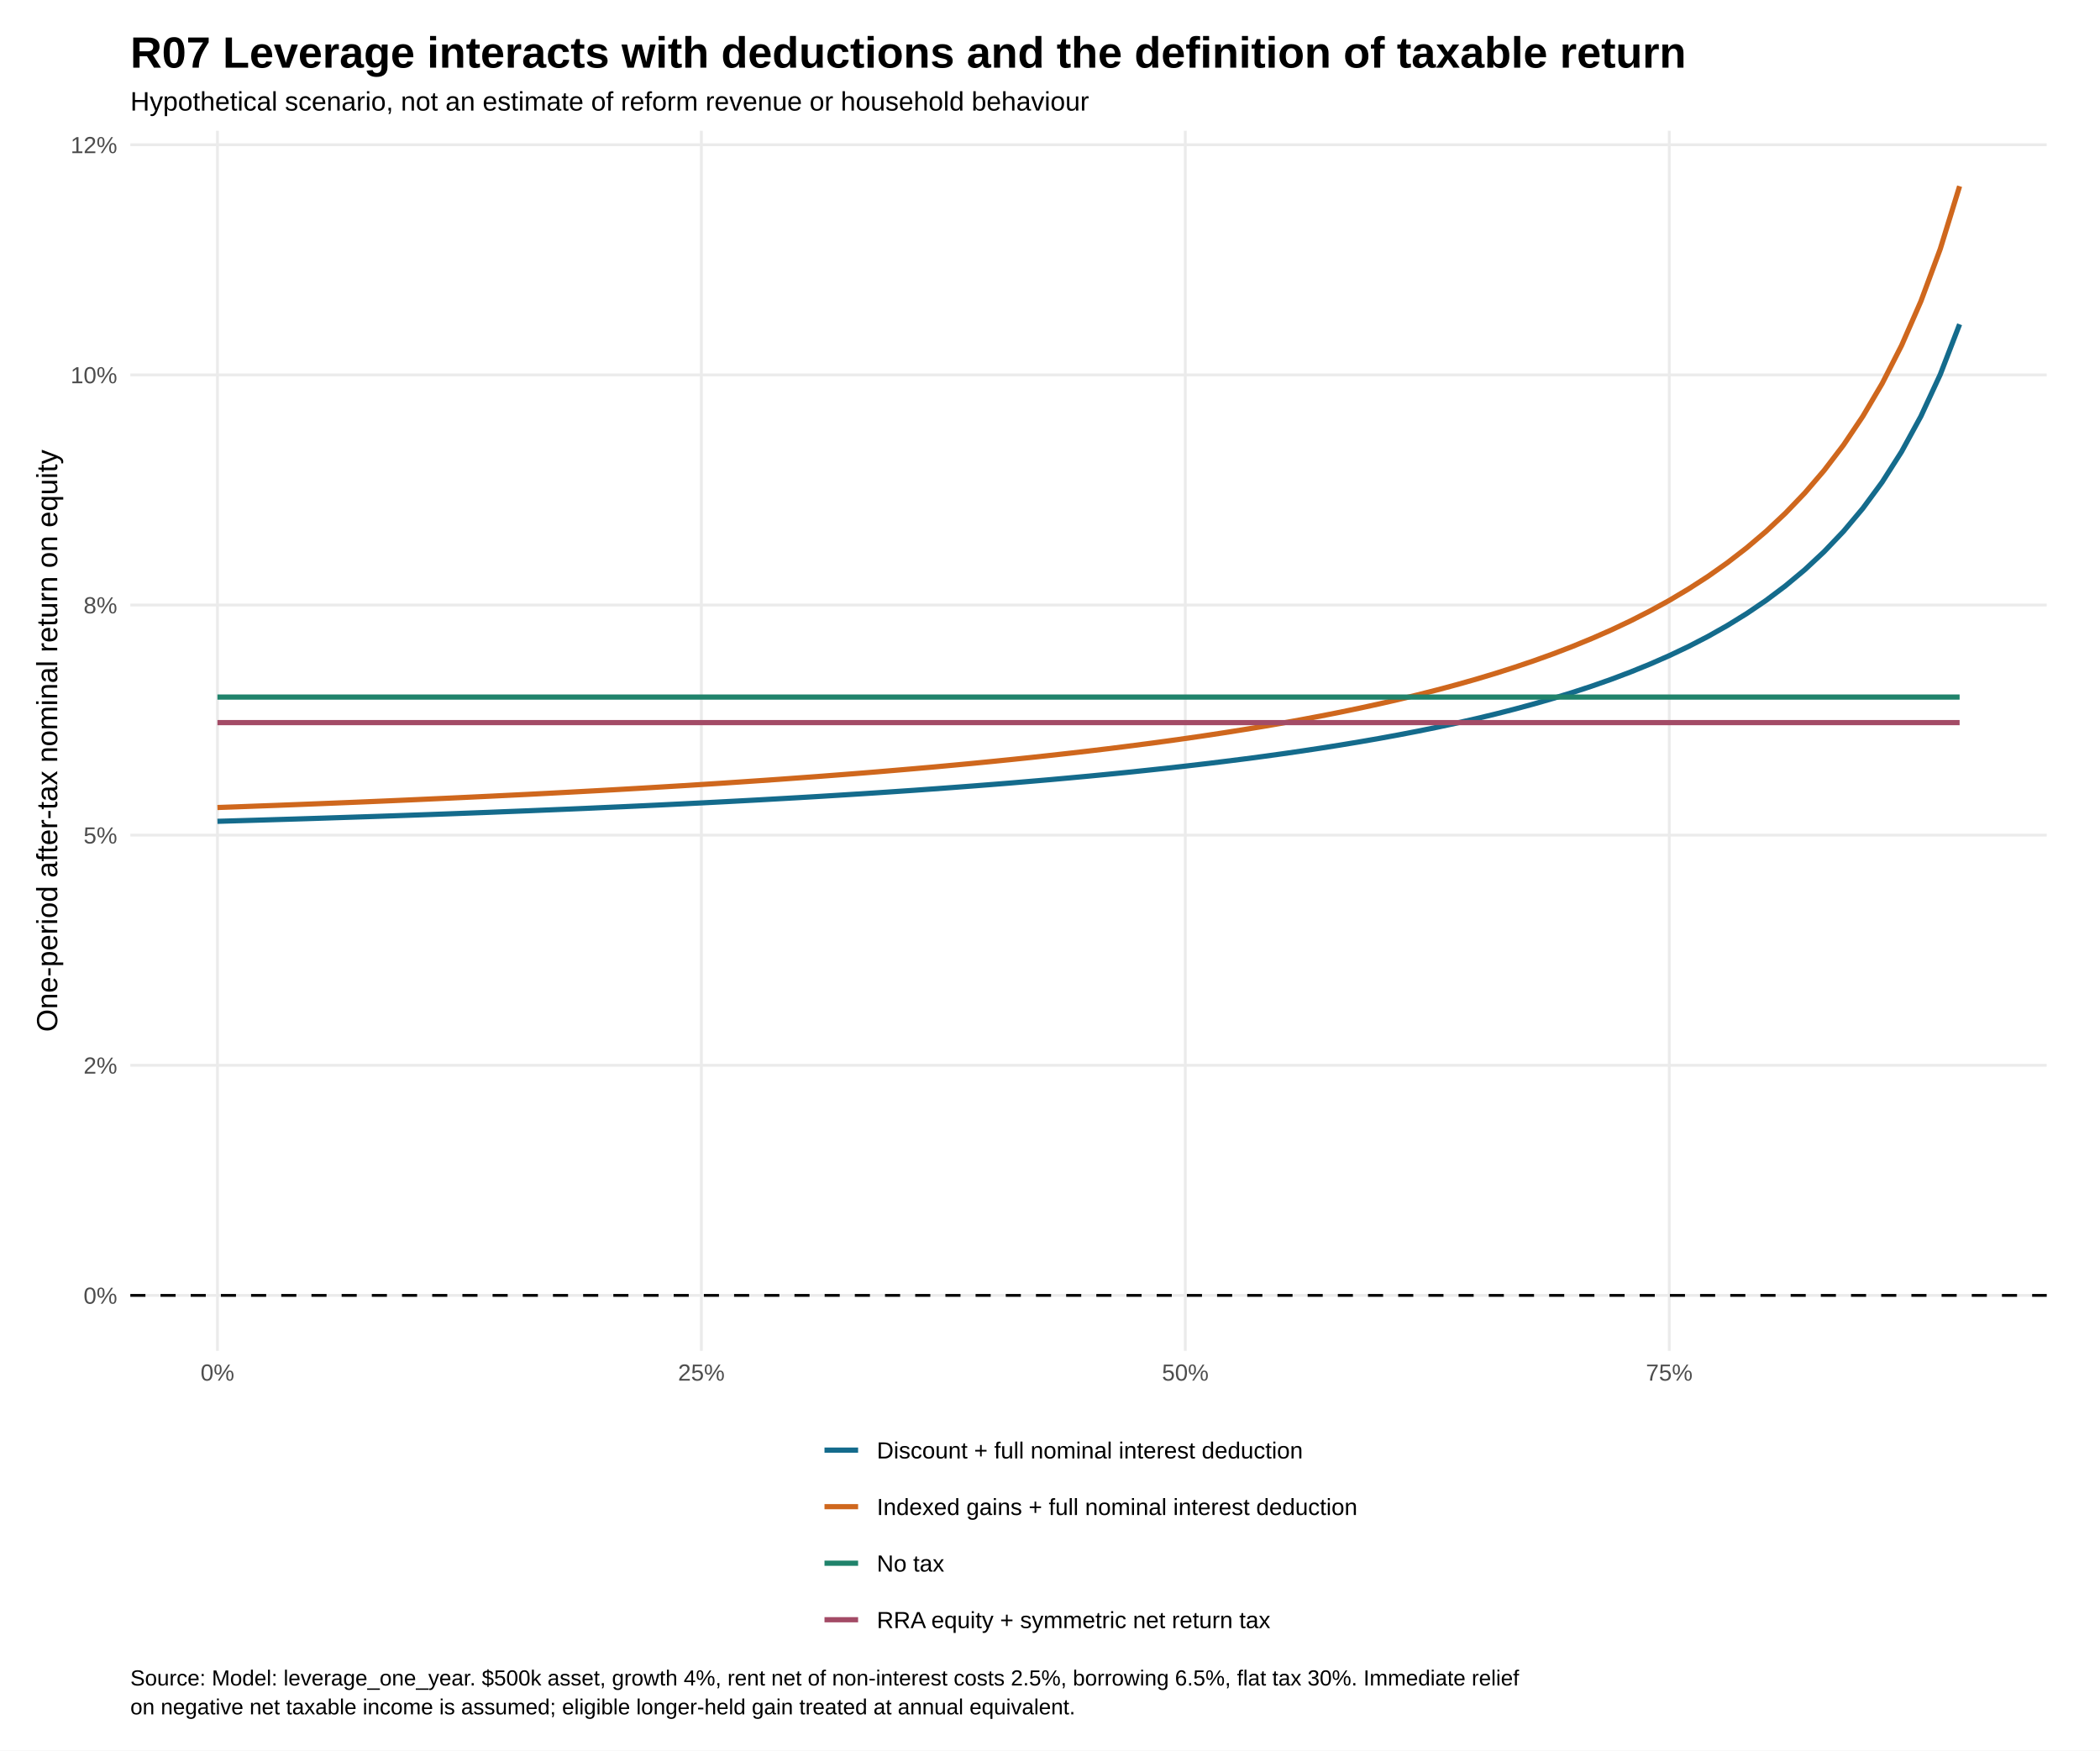
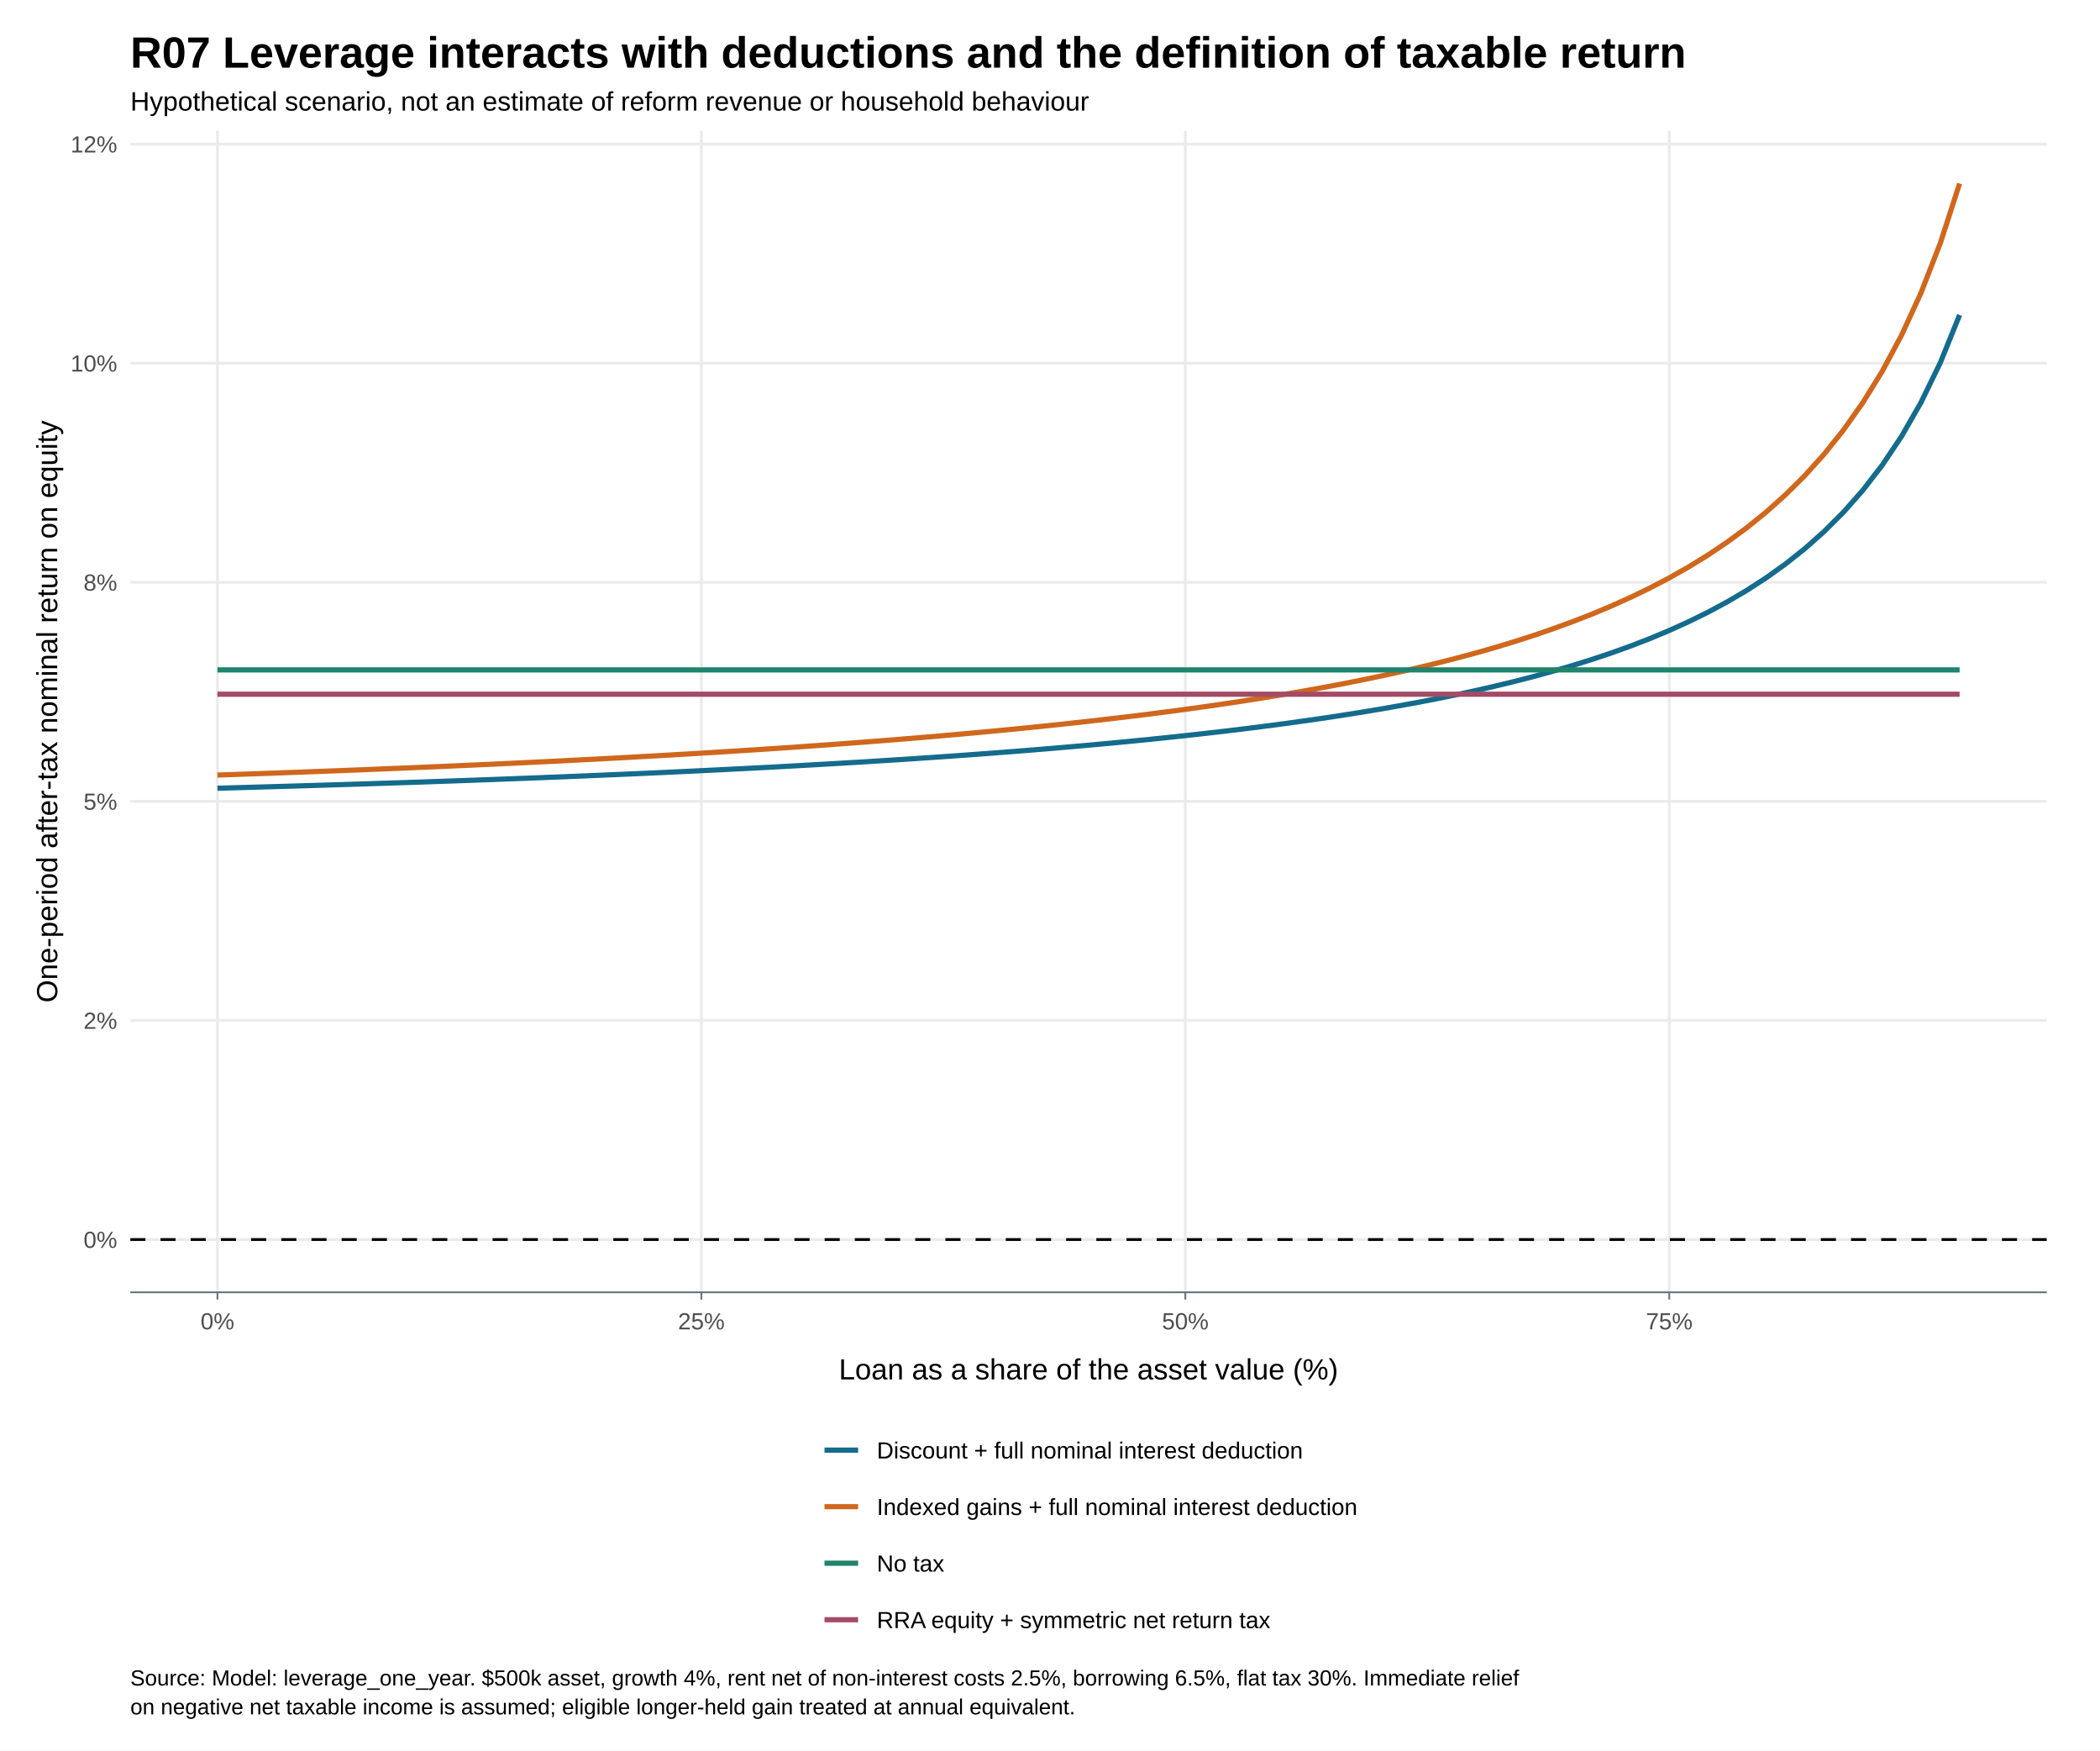
<svg xmlns="http://www.w3.org/2000/svg" width="864.00pt" height="720.00pt" viewBox="0 0 864.00 720.00">
  <g class="svglite">
    <defs>
      <style type="text/css">
    .svglite line, .svglite polyline, .svglite polygon, .svglite path, .svglite rect, .svglite circle {
      fill: none;
      stroke: #000000;
      stroke-linecap: round;
      stroke-linejoin: round;
      stroke-miterlimit: 10.00;
    }
    .svglite text {
      white-space: pre;
    }
    .svglite g.glyphgroup path {
      fill: inherit;
      stroke: none;
    }
  </style>
    </defs>
    <rect width="100%" height="100%" style="stroke: none; fill: #FFFFFF;" />
    <defs>
      <clipPath id="cpMC4wMHw4NjQuMDB8MC4wMHw3MjAuMDA=">
        <rect x="0.00" y="0.00" width="864.00" height="720.00" />
      </clipPath>
    </defs>
    <g clip-path="url(#cpMC4wMHw4NjQuMDB8MC4wMHw3MjAuMDA=)">
      <rect x="0.00" y="0.00" width="864.00" height="720.00" style="stroke-width: 1.16; stroke: none; fill: #FFFFFF;" />
    </g>
    <defs>
-       <clipPath id="cpNTMuNjJ8ODQyLjA4fDUzLjc4fDU1NS42Mw==">
-         <rect x="53.62" y="53.78" width="788.47" height="501.86" />
+       <clipPath id="cpNTMuNjJ8ODQyLjA4fDUzLjc4fDUzMS41Ng==">
+         <rect x="53.62" y="53.78" width="788.47" height="477.79" />
      </clipPath>
    </defs>
-     <g clip-path="url(#cpNTMuNjJ8ODQyLjA4fDUzLjc4fDU1NS42Mw==)">
-       <polyline points="53.62,532.82 842.08,532.82 " style="stroke-width: 1.16; stroke: #EBEBEB; stroke-linecap: butt;" />
-       <polyline points="53.62,438.17 842.08,438.17 " style="stroke-width: 1.16; stroke: #EBEBEB; stroke-linecap: butt;" />
-       <polyline points="53.62,343.51 842.08,343.51 " style="stroke-width: 1.16; stroke: #EBEBEB; stroke-linecap: butt;" />
-       <polyline points="53.62,248.86 842.08,248.86 " style="stroke-width: 1.16; stroke: #EBEBEB; stroke-linecap: butt;" />
-       <polyline points="53.62,154.20 842.08,154.20 " style="stroke-width: 1.16; stroke: #EBEBEB; stroke-linecap: butt;" />
-       <polyline points="53.62,59.55 842.08,59.55 " style="stroke-width: 1.16; stroke: #EBEBEB; stroke-linecap: butt;" />
-       <polyline points="89.46,555.63 89.46,53.78 " style="stroke-width: 1.16; stroke: #EBEBEB; stroke-linecap: butt;" />
-       <polyline points="288.56,555.63 288.56,53.78 " style="stroke-width: 1.16; stroke: #EBEBEB; stroke-linecap: butt;" />
-       <polyline points="487.67,555.63 487.67,53.78 " style="stroke-width: 1.16; stroke: #EBEBEB; stroke-linecap: butt;" />
-       <polyline points="686.78,555.63 686.78,53.78 " style="stroke-width: 1.16; stroke: #EBEBEB; stroke-linecap: butt;" />
-       <polyline points="89.46,337.83 97.42,337.60 105.38,337.37 113.35,337.13 121.31,336.89 129.28,336.64 137.24,336.38 145.21,336.12 153.17,335.86 161.13,335.59 169.10,335.31 177.06,335.03 185.03,334.74 192.99,334.44 200.96,334.14 208.92,333.82 216.88,333.51 224.85,333.18 232.81,332.85 240.78,332.51 248.74,332.15 256.71,331.80 264.67,331.43 272.64,331.05 280.60,330.66 288.56,330.26 296.53,329.85 304.49,329.43 312.46,329.00 320.42,328.55 328.39,328.10 336.35,327.63 344.31,327.14 352.28,326.64 360.24,326.13 368.21,325.60 376.17,325.06 384.14,324.49 392.10,323.91 400.06,323.31 408.03,322.69 415.99,322.05 423.96,321.38 431.92,320.70 439.89,319.98 447.85,319.25 455.81,318.48 463.78,317.69 471.74,316.86 479.71,316.01 487.67,315.12 495.64,314.19 503.60,313.22 511.56,312.22 519.53,311.17 527.49,310.07 535.46,308.92 543.42,307.72 551.39,306.46 559.35,305.14 567.31,303.76 575.28,302.30 583.24,300.77 591.21,299.15 599.17,297.45 607.14,295.65 615.10,293.74 623.06,291.71 631.03,289.56 638.99,287.27 646.96,284.83 654.92,282.22 662.89,279.42 670.85,276.41 678.81,273.18 686.78,269.68 694.74,265.90 702.71,261.78 710.67,257.29 718.64,252.37 726.60,246.97 734.56,240.99 742.53,234.35 750.49,226.92 758.46,218.57 766.42,209.10 774.39,198.29 782.35,185.80 790.31,171.24 798.28,154.03 806.24,133.38 " style="stroke-width: 2.13; stroke: #146B8C; stroke-linecap: butt;" />
-       <polyline points="89.46,332.15 97.42,331.87 105.38,331.57 113.35,331.28 121.31,330.97 129.28,330.66 137.24,330.34 145.21,330.02 153.17,329.69 161.13,329.35 169.10,329.00 177.06,328.64 185.03,328.28 192.99,327.91 200.96,327.53 208.92,327.14 216.88,326.75 224.85,326.34 232.81,325.92 240.78,325.49 248.74,325.06 256.71,324.61 264.67,324.15 272.64,323.67 280.60,323.19 288.56,322.69 296.53,322.18 304.49,321.65 312.46,321.11 320.42,320.56 328.39,319.98 336.35,319.40 344.31,318.79 352.28,318.17 360.24,317.53 368.21,316.86 376.17,316.18 384.14,315.48 392.10,314.75 400.06,314.00 408.03,313.22 415.99,312.42 423.96,311.59 431.92,310.73 439.89,309.84 447.85,308.92 455.81,307.97 463.78,306.97 471.74,305.94 479.71,304.87 487.67,303.76 495.64,302.60 503.60,301.39 511.56,300.13 519.53,298.82 527.49,297.45 535.46,296.01 543.42,294.51 551.39,292.94 559.35,291.29 567.31,289.56 575.28,287.74 583.24,285.82 591.21,283.80 599.17,281.67 607.14,279.42 615.10,277.03 623.06,274.50 631.03,271.81 638.99,268.95 646.96,265.90 654.92,262.63 662.89,259.14 670.85,255.38 678.81,251.33 686.78,246.97 694.74,242.23 702.71,237.09 710.67,231.48 718.64,225.33 726.60,218.57 734.56,211.10 742.53,202.79 750.49,193.51 758.46,183.07 766.42,171.24 774.39,157.72 782.35,142.12 790.31,123.92 798.28,102.40 806.24,76.59 " style="stroke-width: 2.13; stroke: #CF671D; stroke-linecap: butt;" />
-       <polyline points="89.46,286.72 97.42,286.72 105.38,286.72 113.35,286.72 121.31,286.72 129.28,286.72 137.24,286.72 145.21,286.72 153.17,286.72 161.13,286.72 169.10,286.72 177.06,286.72 185.03,286.72 192.99,286.72 200.96,286.72 208.92,286.72 216.88,286.72 224.85,286.72 232.81,286.72 240.78,286.72 248.74,286.72 256.71,286.72 264.67,286.72 272.64,286.72 280.60,286.72 288.56,286.72 296.53,286.72 304.49,286.72 312.46,286.72 320.42,286.72 328.39,286.72 336.35,286.72 344.31,286.72 352.28,286.72 360.24,286.72 368.21,286.72 376.17,286.72 384.14,286.72 392.10,286.72 400.06,286.72 408.03,286.72 415.99,286.72 423.96,286.72 431.92,286.72 439.89,286.72 447.85,286.72 455.81,286.72 463.78,286.72 471.74,286.72 479.71,286.72 487.67,286.72 495.64,286.72 503.60,286.72 511.56,286.72 519.53,286.72 527.49,286.72 535.46,286.72 543.42,286.72 551.39,286.72 559.35,286.72 567.31,286.72 575.28,286.72 583.24,286.72 591.21,286.72 599.17,286.72 607.14,286.72 615.10,286.72 623.06,286.72 631.03,286.72 638.99,286.72 646.96,286.72 654.92,286.72 662.89,286.72 670.85,286.72 678.81,286.72 686.78,286.72 694.74,286.72 702.71,286.72 710.67,286.72 718.64,286.72 726.60,286.72 734.56,286.72 742.53,286.72 750.49,286.72 758.46,286.72 766.42,286.72 774.39,286.72 782.35,286.72 790.31,286.72 798.28,286.72 806.24,286.72 " style="stroke-width: 2.13; stroke: #20836B; stroke-linecap: butt;" />
-       <polyline points="89.46,297.23 97.42,297.23 105.38,297.23 113.35,297.23 121.31,297.23 129.28,297.23 137.24,297.23 145.21,297.23 153.17,297.23 161.13,297.23 169.10,297.23 177.06,297.23 185.03,297.23 192.99,297.23 200.96,297.23 208.92,297.23 216.88,297.23 224.85,297.23 232.81,297.23 240.78,297.23 248.74,297.23 256.71,297.23 264.67,297.23 272.64,297.23 280.60,297.23 288.56,297.23 296.53,297.23 304.49,297.23 312.46,297.23 320.42,297.23 328.39,297.23 336.35,297.23 344.31,297.23 352.28,297.23 360.24,297.23 368.21,297.23 376.17,297.23 384.14,297.23 392.10,297.23 400.06,297.23 408.03,297.23 415.99,297.23 423.96,297.23 431.92,297.23 439.89,297.23 447.85,297.23 455.81,297.23 463.78,297.23 471.74,297.23 479.71,297.23 487.67,297.23 495.64,297.23 503.60,297.23 511.56,297.23 519.53,297.23 527.49,297.23 535.46,297.23 543.42,297.23 551.39,297.23 559.35,297.23 567.31,297.23 575.28,297.23 583.24,297.23 591.21,297.23 599.17,297.23 607.14,297.23 615.10,297.23 623.06,297.23 631.03,297.23 638.99,297.23 646.96,297.23 654.92,297.23 662.89,297.23 670.85,297.23 678.81,297.23 686.78,297.23 694.74,297.23 702.71,297.23 710.67,297.23 718.64,297.23 726.60,297.23 734.56,297.23 742.53,297.23 750.49,297.23 758.46,297.23 766.42,297.23 774.39,297.23 782.35,297.23 790.31,297.23 798.28,297.23 806.24,297.23 " style="stroke-width: 2.13; stroke: #A34B66; stroke-linecap: butt;" />
-       <line x1="53.62" y1="532.82" x2="842.08" y2="532.82" style="stroke-width: 1.16; stroke-dasharray: 6.21,6.21; stroke-linecap: butt;" />
+     <g clip-path="url(#cpNTMuNjJ8ODQyLjA4fDUzLjc4fDUzMS41Ng==)">
+       <polyline points="53.62,509.85 842.08,509.85 " style="stroke-width: 1.16; stroke: #EBEBEB; stroke-linecap: butt;" />
+       <polyline points="53.62,419.73 842.08,419.73 " style="stroke-width: 1.16; stroke: #EBEBEB; stroke-linecap: butt;" />
+       <polyline points="53.62,329.62 842.08,329.62 " style="stroke-width: 1.16; stroke: #EBEBEB; stroke-linecap: butt;" />
+       <polyline points="53.62,239.50 842.08,239.50 " style="stroke-width: 1.16; stroke: #EBEBEB; stroke-linecap: butt;" />
+       <polyline points="53.62,149.39 842.08,149.39 " style="stroke-width: 1.16; stroke: #EBEBEB; stroke-linecap: butt;" />
+       <polyline points="53.62,59.27 842.08,59.27 " style="stroke-width: 1.16; stroke: #EBEBEB; stroke-linecap: butt;" />
+       <polyline points="89.46,531.56 89.46,53.78 " style="stroke-width: 1.16; stroke: #EBEBEB; stroke-linecap: butt;" />
+       <polyline points="288.56,531.56 288.56,53.78 " style="stroke-width: 1.16; stroke: #EBEBEB; stroke-linecap: butt;" />
+       <polyline points="487.67,531.56 487.67,53.78 " style="stroke-width: 1.16; stroke: #EBEBEB; stroke-linecap: butt;" />
+       <polyline points="686.78,531.56 686.78,53.78 " style="stroke-width: 1.16; stroke: #EBEBEB; stroke-linecap: butt;" />
+       <polyline points="89.46,324.21 97.42,323.99 105.38,323.77 113.35,323.54 121.31,323.31 129.28,323.07 137.24,322.83 145.21,322.58 153.17,322.33 161.13,322.07 169.10,321.81 177.06,321.54 185.03,321.26 192.99,320.98 200.96,320.69 208.92,320.39 216.88,320.09 224.85,319.78 232.81,319.46 240.78,319.14 248.74,318.80 256.71,318.46 264.67,318.11 272.64,317.75 280.60,317.38 288.56,317.00 296.53,316.61 304.49,316.21 312.46,315.80 320.42,315.38 328.39,314.94 336.35,314.49 344.31,314.03 352.28,313.56 360.24,313.07 368.21,312.57 376.17,312.05 384.14,311.51 392.10,310.96 400.06,310.38 408.03,309.79 415.99,309.18 423.96,308.55 431.92,307.90 439.89,307.22 447.85,306.52 455.81,305.79 463.78,305.03 471.74,304.25 479.71,303.43 487.67,302.58 495.64,301.70 503.60,300.78 511.56,299.82 519.53,298.82 527.49,297.78 535.46,296.68 543.42,295.54 551.39,294.34 559.35,293.09 567.31,291.77 575.28,290.38 583.24,288.92 591.21,287.39 599.17,285.76 607.14,284.05 615.10,282.23 623.06,280.30 631.03,278.25 638.99,276.07 646.96,273.75 654.92,271.26 662.89,268.60 670.85,265.74 678.81,262.66 686.78,259.33 694.74,255.72 702.71,251.81 710.67,247.53 718.64,242.85 726.60,237.70 734.56,232.01 742.53,225.69 750.49,218.62 758.46,210.67 766.42,201.65 774.39,191.36 782.35,179.47 790.31,165.61 798.28,149.22 806.24,129.56 " style="stroke-width: 2.13; stroke: #146B8C; stroke-linecap: butt;" />
+       <polyline points="89.46,318.80 97.42,318.53 105.38,318.25 113.35,317.97 121.31,317.68 129.28,317.38 137.24,317.08 145.21,316.77 153.17,316.45 161.13,316.13 169.10,315.80 177.06,315.46 185.03,315.12 192.99,314.76 200.96,314.40 208.92,314.03 216.88,313.65 224.85,313.27 232.81,312.87 240.78,312.46 248.74,312.05 256.71,311.62 264.67,311.18 272.64,310.73 280.60,310.27 288.56,309.79 296.53,309.31 304.49,308.80 312.46,308.29 320.42,307.76 328.39,307.22 336.35,306.66 344.31,306.08 352.28,305.49 360.24,304.88 368.21,304.25 376.17,303.60 384.14,302.93 392.10,302.23 400.06,301.52 408.03,300.78 415.99,300.02 423.96,299.23 431.92,298.41 439.89,297.56 447.85,296.68 455.81,295.77 463.78,294.83 471.74,293.85 479.71,292.83 487.67,291.77 495.64,290.67 503.60,289.52 511.56,288.32 519.53,287.07 527.49,285.76 535.46,284.40 543.42,282.97 551.39,281.47 559.35,279.90 567.31,278.25 575.28,276.52 583.24,274.70 591.21,272.77 599.17,270.74 607.14,268.60 615.10,266.33 623.06,263.92 631.03,261.36 638.99,258.63 646.96,255.72 654.92,252.62 662.89,249.29 670.85,245.71 678.81,241.86 686.78,237.70 694.74,233.20 702.71,228.30 710.67,222.95 718.64,217.10 726.60,210.67 734.56,203.55 742.53,195.65 750.49,186.81 758.46,176.87 766.42,165.61 774.39,152.74 782.35,137.88 790.31,120.55 798.28,100.07 806.24,75.49 " style="stroke-width: 2.13; stroke: #CF671D; stroke-linecap: butt;" />
+       <polyline points="89.46,275.55 97.42,275.55 105.38,275.55 113.35,275.55 121.31,275.55 129.28,275.55 137.24,275.55 145.21,275.55 153.17,275.55 161.13,275.55 169.10,275.55 177.06,275.55 185.03,275.55 192.99,275.55 200.96,275.55 208.92,275.55 216.88,275.55 224.85,275.55 232.81,275.55 240.78,275.55 248.74,275.55 256.71,275.55 264.67,275.55 272.64,275.55 280.60,275.55 288.56,275.55 296.53,275.55 304.49,275.55 312.46,275.55 320.42,275.55 328.39,275.55 336.35,275.55 344.31,275.55 352.28,275.55 360.24,275.55 368.21,275.55 376.17,275.55 384.14,275.55 392.10,275.55 400.06,275.55 408.03,275.55 415.99,275.55 423.96,275.55 431.92,275.55 439.89,275.55 447.85,275.55 455.81,275.55 463.78,275.55 471.74,275.55 479.71,275.55 487.67,275.55 495.64,275.55 503.60,275.55 511.56,275.55 519.53,275.55 527.49,275.55 535.46,275.55 543.42,275.55 551.39,275.55 559.35,275.55 567.31,275.55 575.28,275.55 583.24,275.55 591.21,275.55 599.17,275.55 607.14,275.55 615.10,275.55 623.06,275.55 631.03,275.55 638.99,275.55 646.96,275.55 654.92,275.55 662.89,275.55 670.85,275.55 678.81,275.55 686.78,275.55 694.74,275.55 702.71,275.55 710.67,275.55 718.64,275.55 726.60,275.55 734.56,275.55 742.53,275.55 750.49,275.55 758.46,275.55 766.42,275.55 774.39,275.55 782.35,275.55 790.31,275.55 798.28,275.55 806.24,275.55 " style="stroke-width: 2.13; stroke: #20836B; stroke-linecap: butt;" />
+       <polyline points="89.46,285.55 97.42,285.55 105.38,285.55 113.35,285.55 121.31,285.55 129.28,285.55 137.24,285.55 145.21,285.55 153.17,285.55 161.13,285.55 169.10,285.55 177.06,285.55 185.03,285.55 192.99,285.55 200.96,285.55 208.92,285.55 216.88,285.55 224.85,285.55 232.81,285.55 240.78,285.55 248.74,285.55 256.71,285.55 264.67,285.55 272.64,285.55 280.60,285.55 288.56,285.55 296.53,285.55 304.49,285.55 312.46,285.55 320.42,285.55 328.39,285.55 336.35,285.55 344.31,285.55 352.28,285.55 360.24,285.55 368.21,285.55 376.17,285.55 384.14,285.55 392.10,285.55 400.06,285.55 408.03,285.55 415.99,285.55 423.96,285.55 431.92,285.55 439.89,285.55 447.85,285.55 455.81,285.55 463.78,285.55 471.74,285.55 479.71,285.55 487.67,285.55 495.64,285.55 503.60,285.55 511.56,285.55 519.53,285.55 527.49,285.55 535.46,285.55 543.42,285.55 551.39,285.55 559.35,285.55 567.31,285.55 575.28,285.55 583.24,285.55 591.21,285.55 599.17,285.55 607.14,285.55 615.10,285.55 623.06,285.55 631.03,285.55 638.99,285.55 646.96,285.55 654.92,285.55 662.89,285.55 670.85,285.55 678.81,285.55 686.78,285.55 694.74,285.55 702.71,285.55 710.67,285.55 718.64,285.55 726.60,285.55 734.56,285.55 742.53,285.55 750.49,285.55 758.46,285.55 766.42,285.55 774.39,285.55 782.35,285.55 790.31,285.55 798.28,285.55 806.24,285.55 " style="stroke-width: 2.13; stroke: #A34B66; stroke-linecap: butt;" />
+       <line x1="53.62" y1="509.85" x2="842.08" y2="509.85" style="stroke-width: 1.16; stroke-dasharray: 6.21,6.21; stroke-linecap: butt;" />
    </g>
    <g clip-path="url(#cpMC4wMHw4NjQuMDB8MC4wMHw3MjAuMDA=)">
-       <text x="48.24" y="536.26" text-anchor="end" style="font-size: 9.60px;fill: #4D4D4D; font-family: &quot;Arial&quot;;" textLength="13.86px" lengthAdjust="spacingAndGlyphs">0%</text>
-       <text x="48.24" y="441.60" text-anchor="end" style="font-size: 9.60px;fill: #4D4D4D; font-family: &quot;Arial&quot;;" textLength="13.86px" lengthAdjust="spacingAndGlyphs">2%</text>
-       <text x="48.24" y="346.95" text-anchor="end" style="font-size: 9.60px;fill: #4D4D4D; font-family: &quot;Arial&quot;;" textLength="13.86px" lengthAdjust="spacingAndGlyphs">5%</text>
-       <text x="48.24" y="252.29" text-anchor="end" style="font-size: 9.60px;fill: #4D4D4D; font-family: &quot;Arial&quot;;" textLength="13.86px" lengthAdjust="spacingAndGlyphs">8%</text>
-       <text x="48.24" y="157.64" text-anchor="end" style="font-size: 9.60px;fill: #4D4D4D; font-family: &quot;Arial&quot;;" textLength="19.19px" lengthAdjust="spacingAndGlyphs">10%</text>
-       <text x="48.24" y="62.99" text-anchor="end" style="font-size: 9.60px;fill: #4D4D4D; font-family: &quot;Arial&quot;;" textLength="19.19px" lengthAdjust="spacingAndGlyphs">12%</text>
-       <text x="89.46" y="567.88" text-anchor="middle" style="font-size: 9.60px;fill: #4D4D4D; font-family: &quot;Arial&quot;;" textLength="13.86px" lengthAdjust="spacingAndGlyphs">0%</text>
-       <text x="288.56" y="567.88" text-anchor="middle" style="font-size: 9.60px;fill: #4D4D4D; font-family: &quot;Arial&quot;;" textLength="19.19px" lengthAdjust="spacingAndGlyphs">25%</text>
-       <text x="487.67" y="567.88" text-anchor="middle" style="font-size: 9.60px;fill: #4D4D4D; font-family: &quot;Arial&quot;;" textLength="19.19px" lengthAdjust="spacingAndGlyphs">50%</text>
-       <text x="686.78" y="567.88" text-anchor="middle" style="font-size: 9.60px;fill: #4D4D4D; font-family: &quot;Arial&quot;;" textLength="19.19px" lengthAdjust="spacingAndGlyphs">75%</text>
-       <text transform="translate(23.54,304.70) rotate(-90)" text-anchor="middle" style="font-size: 12.00px; font-family: &quot;Arial&quot;;" textLength="239.41px" lengthAdjust="spacingAndGlyphs">One-period after-tax nominal return on equity</text>
+       <text x="48.24" y="513.28" text-anchor="end" style="font-size: 9.60px;fill: #4D4D4D; font-family: &quot;Arial&quot;;" textLength="13.86px" lengthAdjust="spacingAndGlyphs">0%</text>
+       <text x="48.24" y="423.17" text-anchor="end" style="font-size: 9.60px;fill: #4D4D4D; font-family: &quot;Arial&quot;;" textLength="13.86px" lengthAdjust="spacingAndGlyphs">2%</text>
+       <text x="48.24" y="333.05" text-anchor="end" style="font-size: 9.60px;fill: #4D4D4D; font-family: &quot;Arial&quot;;" textLength="13.86px" lengthAdjust="spacingAndGlyphs">5%</text>
+       <text x="48.24" y="242.94" text-anchor="end" style="font-size: 9.60px;fill: #4D4D4D; font-family: &quot;Arial&quot;;" textLength="13.86px" lengthAdjust="spacingAndGlyphs">8%</text>
+       <text x="48.24" y="152.82" text-anchor="end" style="font-size: 9.60px;fill: #4D4D4D; font-family: &quot;Arial&quot;;" textLength="19.19px" lengthAdjust="spacingAndGlyphs">10%</text>
+       <text x="48.24" y="62.71" text-anchor="end" style="font-size: 9.60px;fill: #4D4D4D; font-family: &quot;Arial&quot;;" textLength="19.19px" lengthAdjust="spacingAndGlyphs">12%</text>
+       <polyline points="53.62,531.56 842.08,531.56 " style="stroke-width: 0.75; stroke: #687780; stroke-linecap: butt;" />
+       <polyline points="89.46,534.55 89.46,531.56 " style="stroke-width: 0.75; stroke: #687780; stroke-linecap: butt;" />
+       <polyline points="288.56,534.55 288.56,531.56 " style="stroke-width: 0.75; stroke: #687780; stroke-linecap: butt;" />
+       <polyline points="487.67,534.55 487.67,531.56 " style="stroke-width: 0.75; stroke: #687780; stroke-linecap: butt;" />
+       <polyline points="686.78,534.55 686.78,531.56 " style="stroke-width: 0.75; stroke: #687780; stroke-linecap: butt;" />
+       <text x="89.46" y="546.80" text-anchor="middle" style="font-size: 9.60px;fill: #4D4D4D; font-family: &quot;Arial&quot;;" textLength="13.86px" lengthAdjust="spacingAndGlyphs">0%</text>
+       <text x="288.56" y="546.80" text-anchor="middle" style="font-size: 9.60px;fill: #4D4D4D; font-family: &quot;Arial&quot;;" textLength="19.19px" lengthAdjust="spacingAndGlyphs">25%</text>
+       <text x="487.67" y="546.80" text-anchor="middle" style="font-size: 9.60px;fill: #4D4D4D; font-family: &quot;Arial&quot;;" textLength="19.19px" lengthAdjust="spacingAndGlyphs">50%</text>
+       <text x="686.78" y="546.80" text-anchor="middle" style="font-size: 9.60px;fill: #4D4D4D; font-family: &quot;Arial&quot;;" textLength="19.19px" lengthAdjust="spacingAndGlyphs">75%</text>
+       <text x="447.85" y="567.38" text-anchor="middle" style="font-size: 12.00px; font-family: &quot;Arial&quot;;" textLength="205.38px" lengthAdjust="spacingAndGlyphs">Loan as a share of the asset value (%)</text>
+       <text transform="translate(23.54,292.67) rotate(-90)" text-anchor="middle" style="font-size: 12.00px; font-family: &quot;Arial&quot;;" textLength="239.41px" lengthAdjust="spacingAndGlyphs">One-period after-tax nominal return on equity</text>
      <line x1="339.22" y1="596.47" x2="353.05" y2="596.47" style="stroke-width: 2.13; stroke: #146B8C; stroke-linecap: butt;" />
      <line x1="339.22" y1="619.73" x2="353.05" y2="619.73" style="stroke-width: 2.13; stroke: #CF671D; stroke-linecap: butt;" />
      <line x1="339.22" y1="642.99" x2="353.05" y2="642.99" style="stroke-width: 2.13; stroke: #20836B; stroke-linecap: butt;" />
      <line x1="339.22" y1="666.24" x2="353.05" y2="666.24" style="stroke-width: 2.13; stroke: #A34B66; stroke-linecap: butt;" />
      <text x="360.75" y="599.90" style="font-size: 9.60px; font-family: &quot;Arial&quot;;" textLength="175.06px" lengthAdjust="spacingAndGlyphs">Discount + full nominal interest deduction</text>
      <text x="360.75" y="623.16" style="font-size: 9.60px; font-family: &quot;Arial&quot;;" textLength="197.45px" lengthAdjust="spacingAndGlyphs">Indexed gains + full nominal interest deduction</text>
      <text x="360.75" y="646.42" style="font-size: 9.60px; font-family: &quot;Arial&quot;;" textLength="27.72px" lengthAdjust="spacingAndGlyphs">No tax</text>
      <text x="360.75" y="669.68" style="font-size: 9.60px; font-family: &quot;Arial&quot;;" textLength="161.77px" lengthAdjust="spacingAndGlyphs">RRA equity + symmetric net return tax</text>
      <text x="53.62" y="45.48" style="font-size: 11.00px; font-family: &quot;Arial&quot;;" textLength="394.69px" lengthAdjust="spacingAndGlyphs">Hypothetical scenario, not an estimate of reform revenue or household behaviour</text>
      <text x="53.62" y="27.83" style="font-size: 18.00px; font-weight: bold; font-family: &quot;Arial&quot;;" textLength="640.34px" lengthAdjust="spacingAndGlyphs">R07 Leverage interacts with deductions and the definition of taxable return</text>
      <text x="53.62" y="693.28" style="font-size: 9.00px; font-family: &quot;Arial&quot;;" textLength="573.50px" lengthAdjust="spacingAndGlyphs">Source: Model: leverage_one_year.  $500k asset, growth 4%, rent net of non-interest costs 2.5%, borrowing 6.5%, flat tax 30%. Immediate relief</text>
      <text x="53.62" y="705.16" style="font-size: 9.00px; font-family: &quot;Arial&quot;;" textLength="388.50px" lengthAdjust="spacingAndGlyphs">on negative net taxable income is assumed; eligible longer-held gain treated at annual equivalent.</text>
    </g>
  </g>
</svg>
